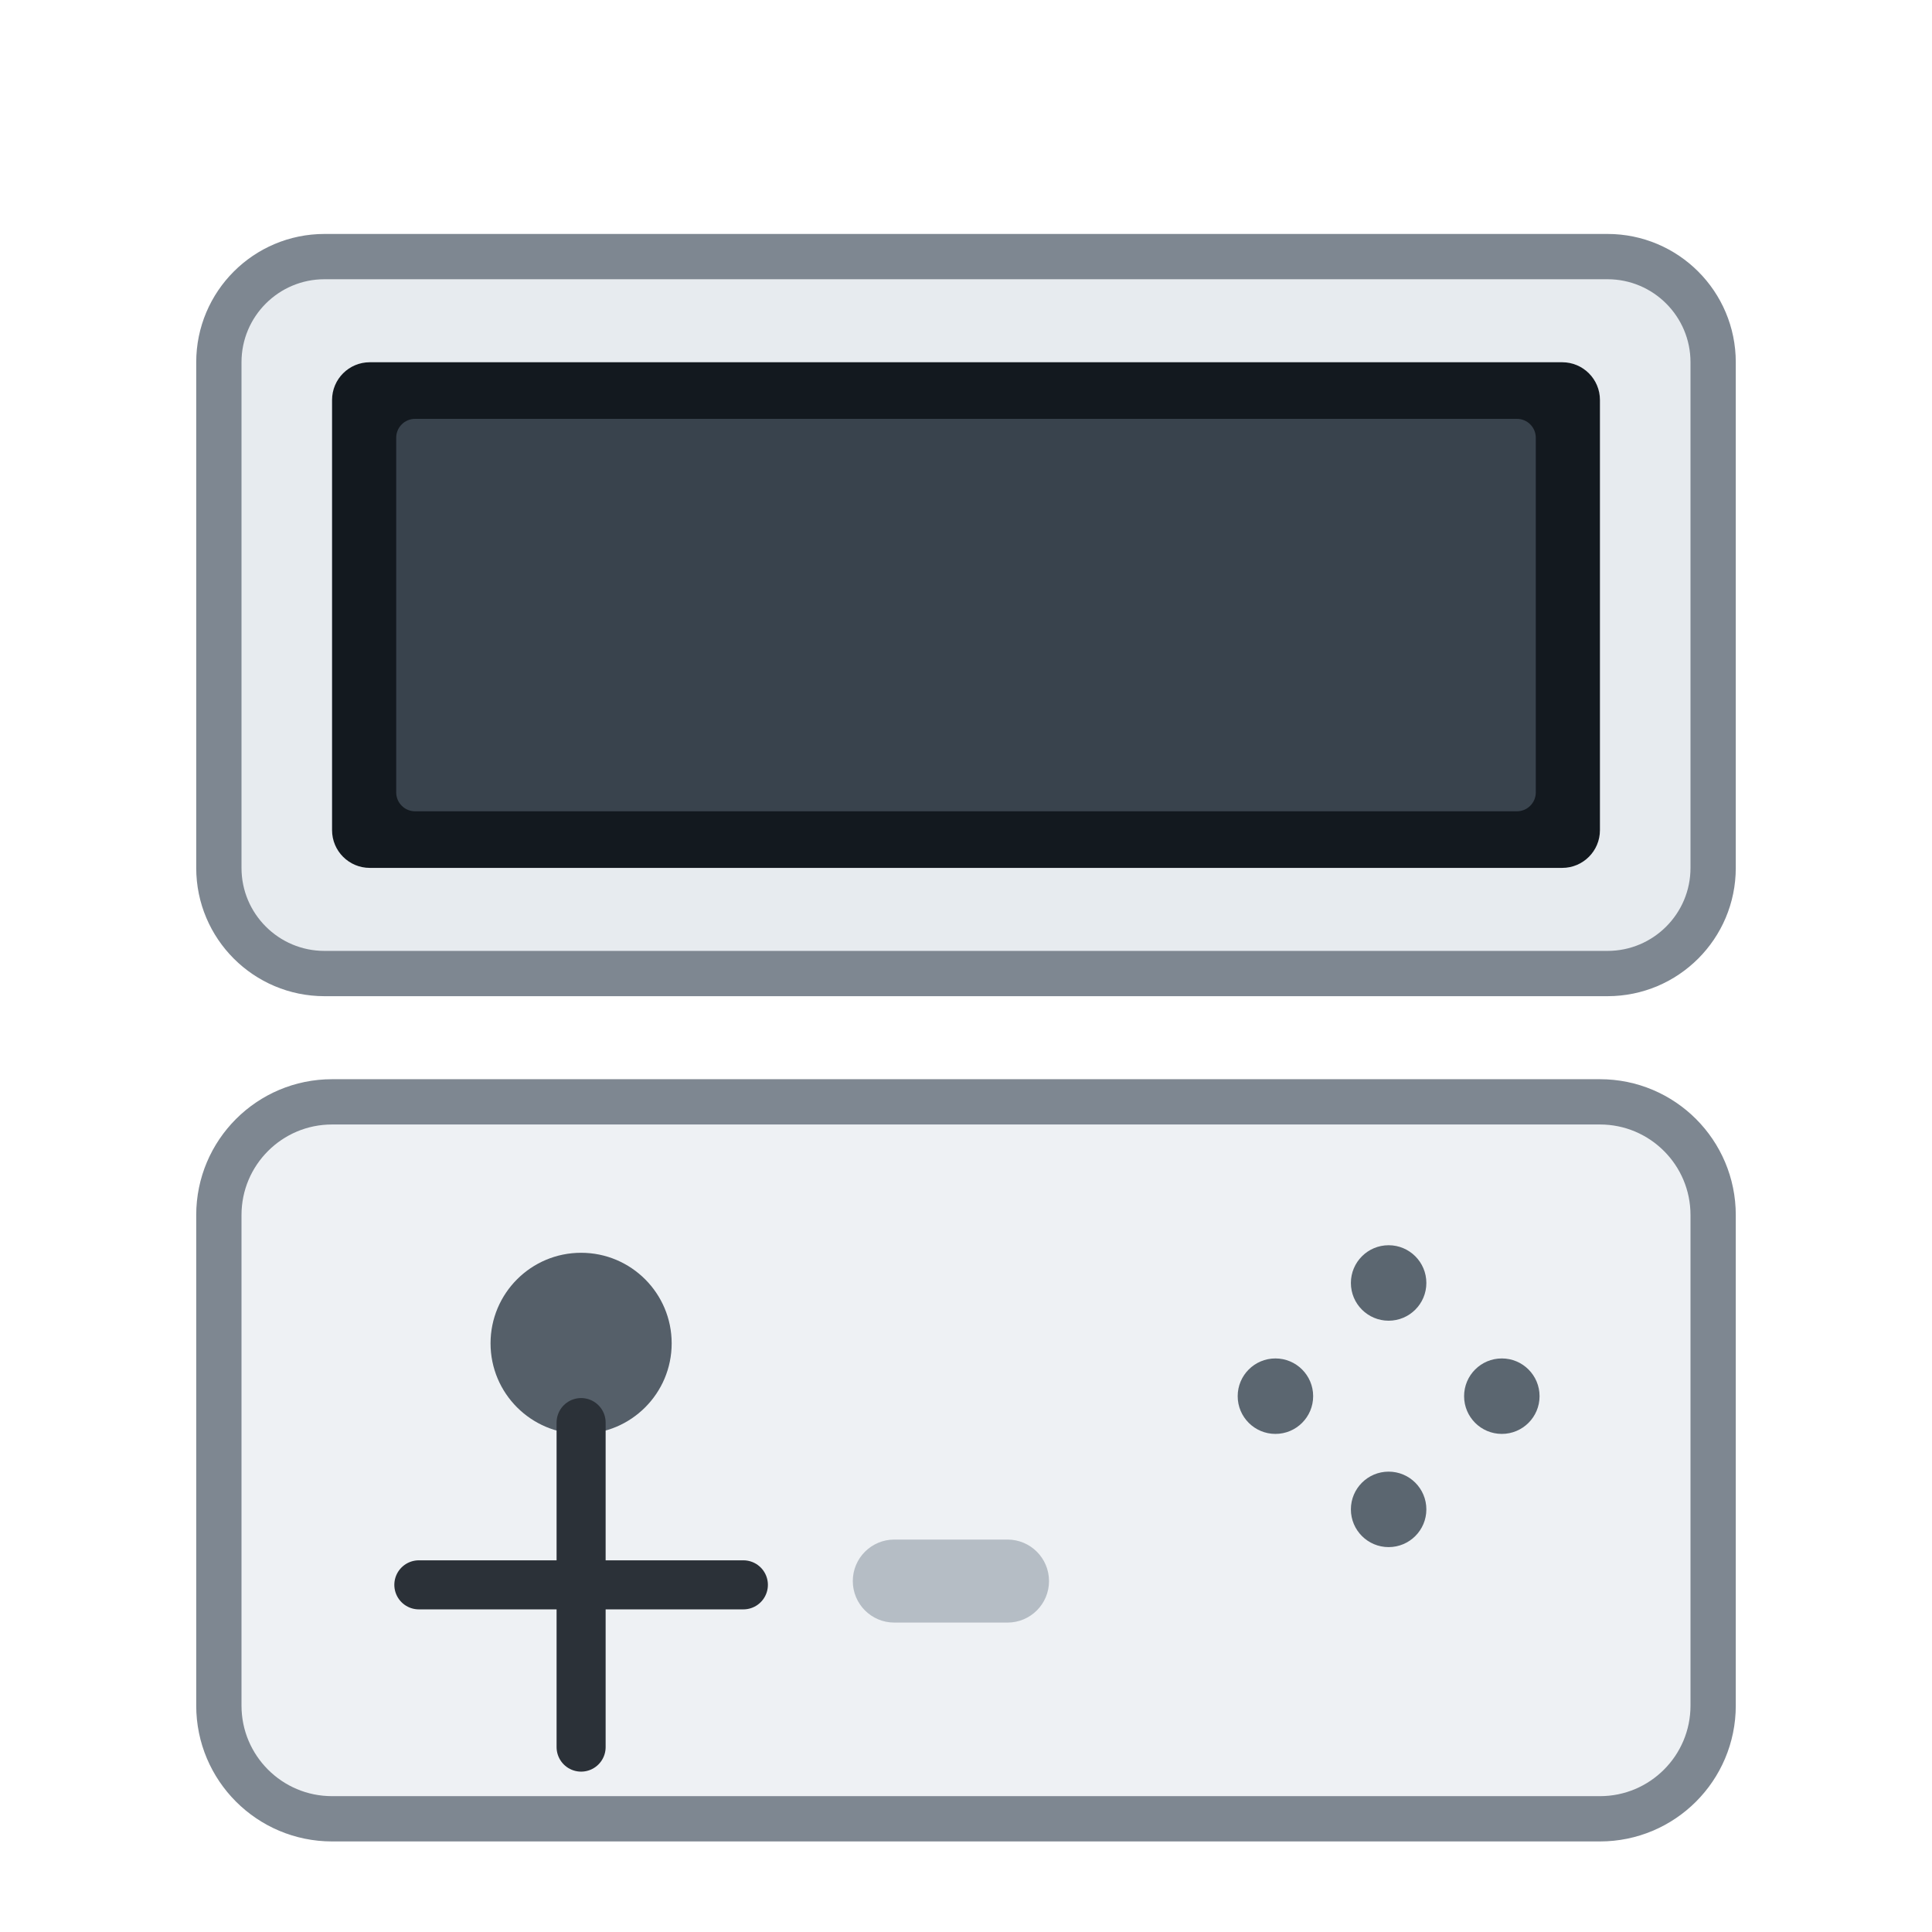
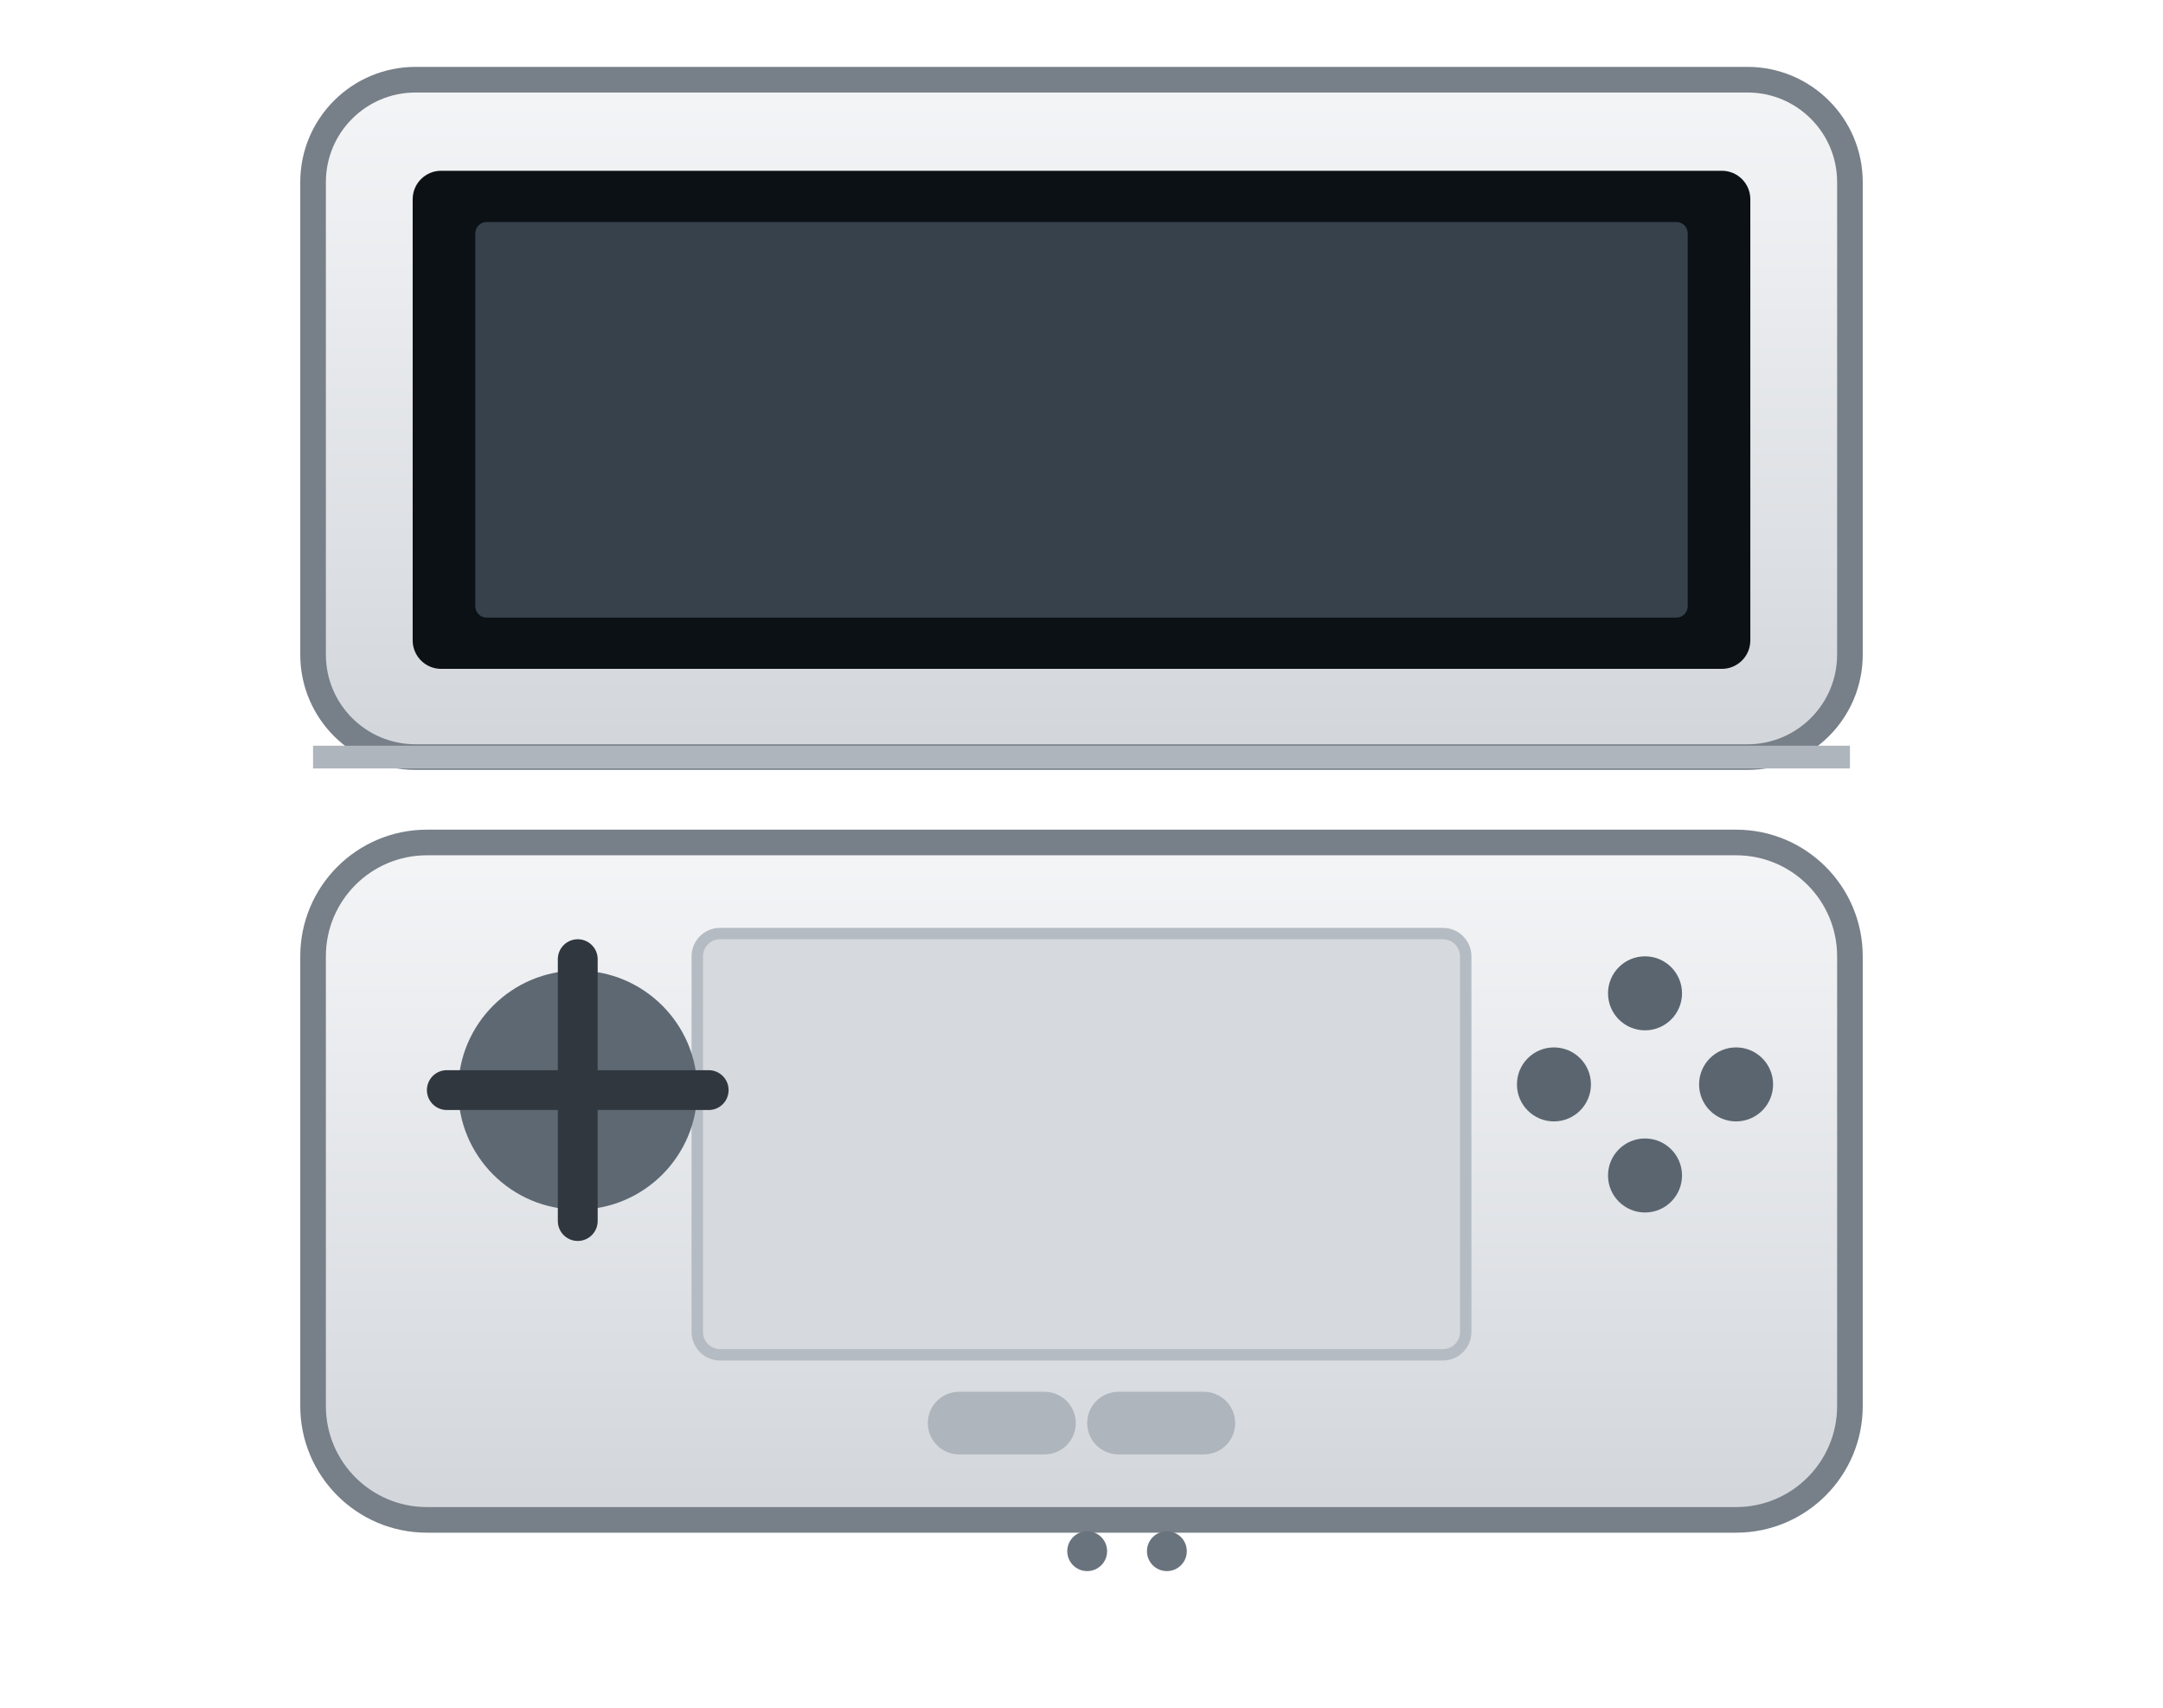
- <svg xmlns="http://www.w3.org/2000/svg" viewBox="0 0 512 512" role="img" aria-label="Nintendo DS handheld illustration">
-   <g transform="translate(58 68)">
-     <rect x="0" y="0" width="396" height="190" rx="28" fill="#e7ebef" stroke="#7e8791" stroke-width="12" />
-     <rect x="30" y="28" width="336" height="134" rx="10" fill="#13191f" />
-     <rect x="47" y="43" width="302" height="104" rx="5" fill="#39434d" />
-     <rect x="0" y="224" width="396" height="190" rx="30" fill="#eef1f4" stroke="#7e8791" stroke-width="12" />
-     <circle cx="96" cy="288" r="24" fill="#555f69" />
-     <path d="M53 352h86M96 309v86" stroke="#2b3138" stroke-width="13" stroke-linecap="round" />
-     <circle cx="280" cy="302" r="10" fill="#5b6670" />
-     <circle cx="310" cy="272" r="10" fill="#5b6670" />
-     <circle cx="340" cy="302" r="10" fill="#5b6670" />
-     <circle cx="310" cy="332" r="10" fill="#5b6670" />
-     <rect x="168" y="340" width="52" height="22" rx="11" fill="#b5bdc5" />
-   </g>
+ <svg xmlns="http://www.w3.org/2000/svg" viewBox="0 0 760 600" role="img" aria-label="Nintendo DS handheld illustration">
+   <defs>
+     <linearGradient id="g" x1="0" y1="0" x2="0" y2="1">
+       <stop stop-color="#f4f5f7" />
+       <stop offset="1" stop-color="#d2d6db" />
+     </linearGradient>
+   </defs>
+   <rect x="110" y="28" width="540" height="238" rx="36" fill="url(#g)" stroke="#777f88" stroke-width="9" />
+   <rect x="145" y="60" width="470" height="175" rx="10" fill="#0c1116" />
+   <rect x="167" y="78" width="426" height="139" rx="4" fill="#36414c" />
+   <path d="M110 266h540" stroke="#aeb5bd" stroke-width="8" />
+   <rect x="110" y="296" width="540" height="238" rx="40" fill="url(#g)" stroke="#777f88" stroke-width="9" />
+   <rect x="245" y="328" width="270" height="148" rx="8" fill="#d6d9dd" stroke="#b4bbc2" stroke-width="4" />
+   <circle cx="203" cy="383" r="42" fill="#5e6872" />
+   <path d="M157 383h92M203 337v92" stroke="#30373f" stroke-width="14" stroke-linecap="round" />
+   <circle cx="546" cy="381" r="13" fill="#5a6570" />
+   <circle cx="578" cy="349" r="13" fill="#5a6570" />
+   <circle cx="610" cy="381" r="13" fill="#5a6570" />
+   <circle cx="578" cy="413" r="13" fill="#5a6570" />
+   <rect x="326" y="489" width="52" height="22" rx="11" fill="#aeb5bc" />
+   <rect x="382" y="489" width="52" height="22" rx="11" fill="#aeb5bc" />
+   <circle cx="382" cy="545" r="7" fill="#69737d" />
+   <circle cx="410" cy="545" r="7" fill="#69737d" />
</svg>
